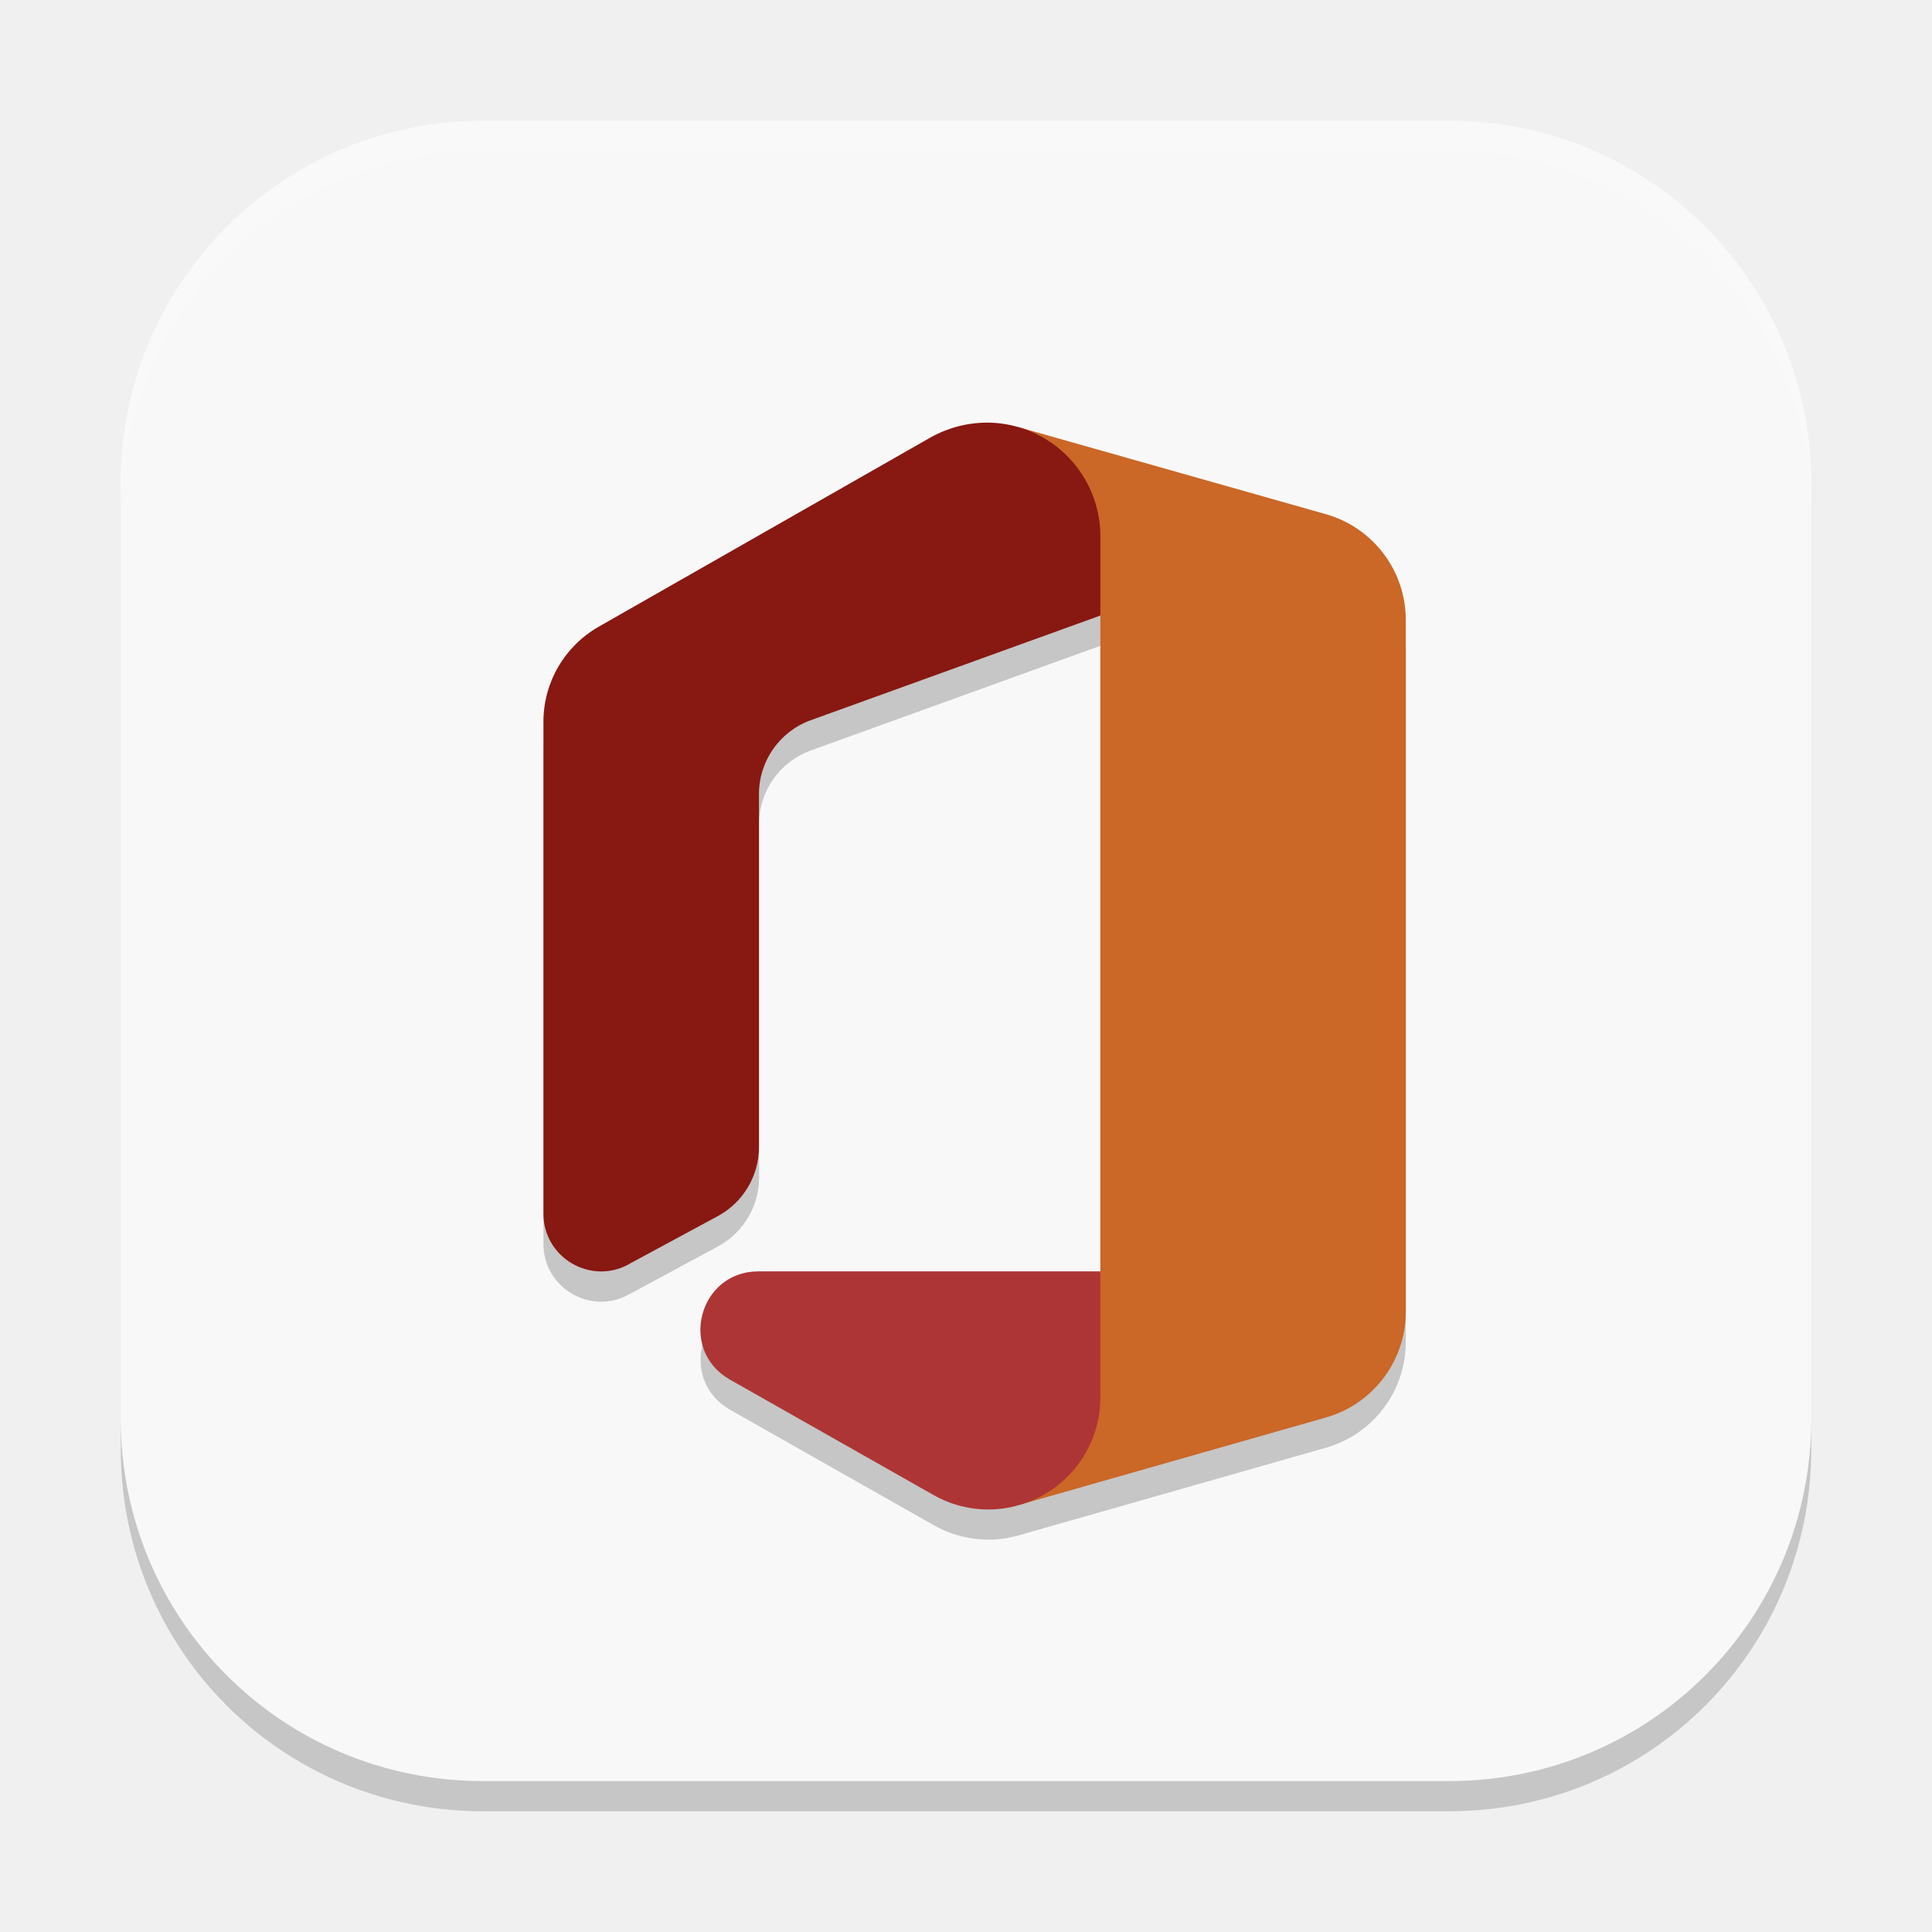
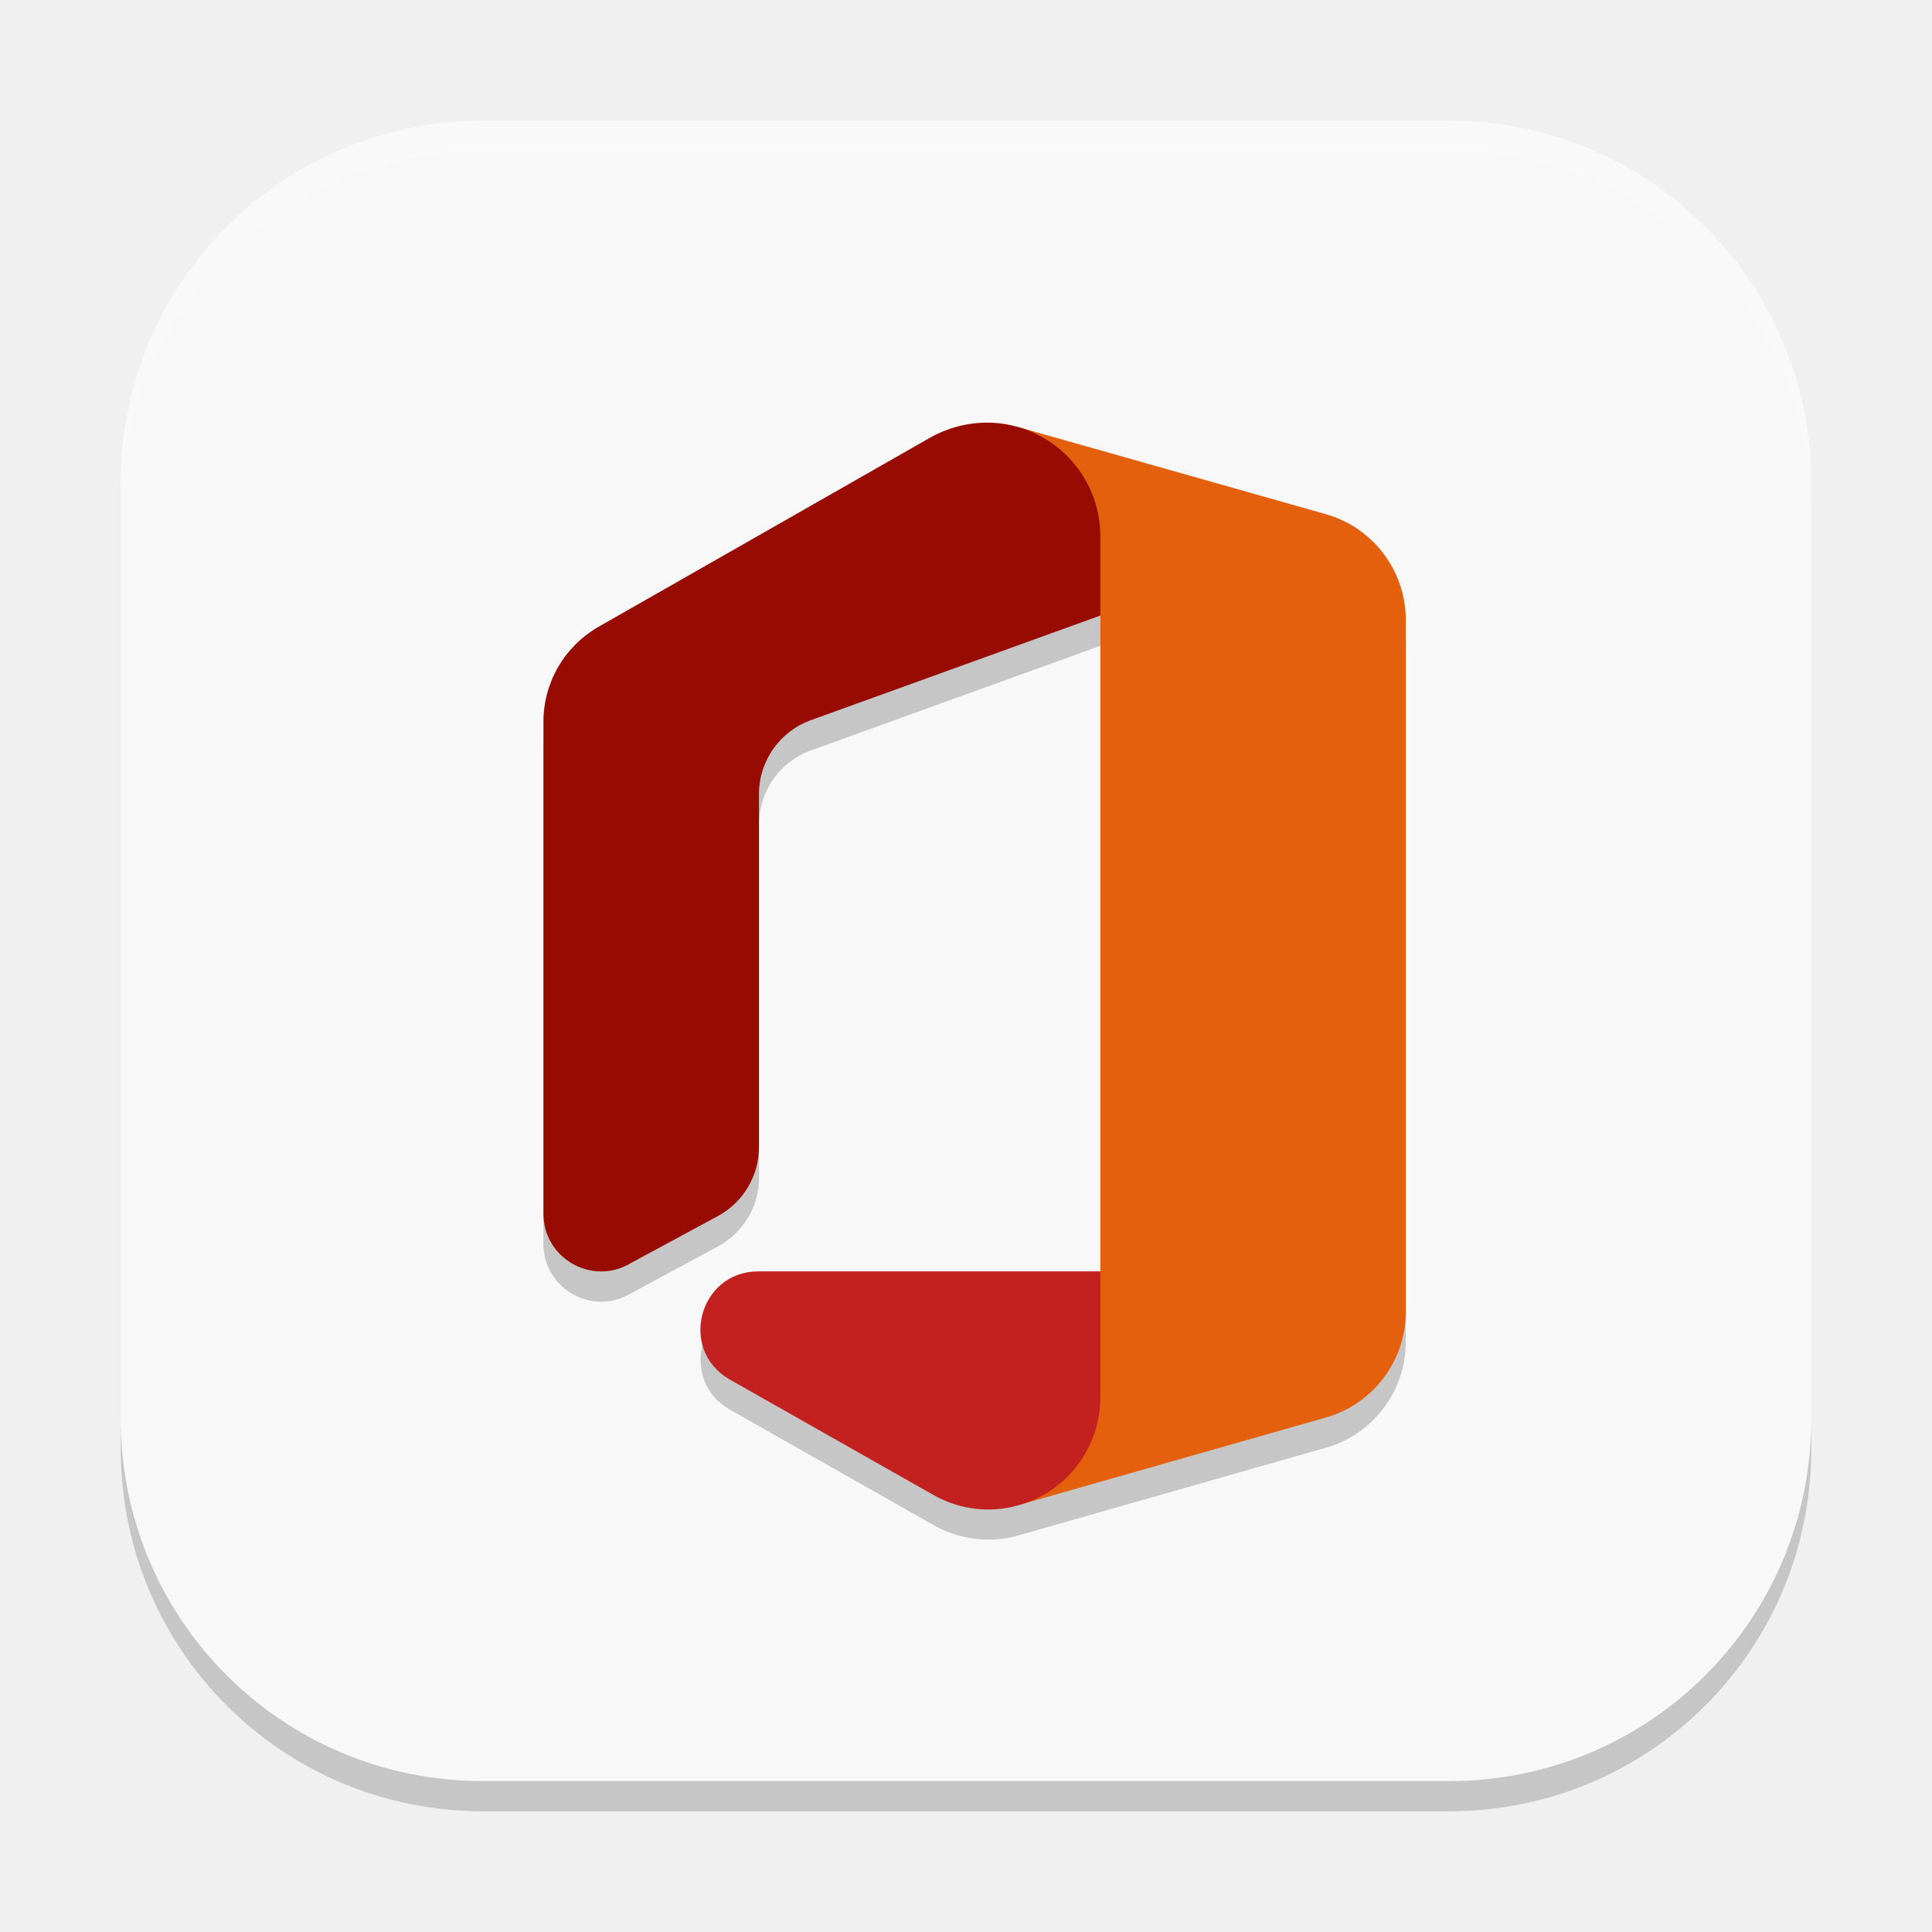
<svg xmlns="http://www.w3.org/2000/svg" width="64" height="64" viewBox="0 0 16.933 16.933" version="1.1" id="svg5">
  <defs id="defs2" />
  <rect style="fill:#f8f8f8;stroke-width:0.265;fill-opacity:1" id="rect846" width="14.817" height="14.817" x="1.058" y="1.058" ry="3.175" />
  <path d="m 8.649,3.969 c -0.173,3.969e-4 -0.344,0.045 -0.495,0.131 l -2.906,1.658 c -0.3,0.171 -0.485,0.489 -0.485,0.835 v 4.308 c -9.79e-4,0.384 0.409,0.629 0.746,0.446 l 0.788,-0.425 c 0.22,-0.121 0.357,-0.352 0.356,-0.603 V 7.223 c 2.91e-4,-0.289 0.18,-0.546 0.452,-0.645 l 2.54,-0.918 v 5.747 h -3.003 c -0.514,0.005 -0.694,0.685 -0.25,0.945 l 1.789,1.014 c 0.147,0.084 0.314,0.128 0.484,0.128 0.091,-6.1e-5 0.182,-0.013 0.269,-0.039 L 11.623,12.688 c 0.412,-0.118 0.697,-0.495 0.698,-0.924 V 5.698 C 12.321,5.268 12.035,4.889 11.622,4.772 L 8.921,4.006 c -0.089,-0.025 -0.18,-0.038 -0.272,-0.038 z" style="isolation:isolate;fill:#000000;fill-opacity:1;stroke-width:0.042;opacity:0.2" id="path2537" />
-   <path d="M 8.921,3.742 9.644,5.395 V 11.143 L 8.932,13.19 11.623,12.423 c 0.412,-0.118 0.697,-0.495 0.698,-0.924 V 5.433 C 12.321,5.003 12.035,4.625 11.622,4.507 Z" style="isolation:isolate;fill:#cb6727;fill-opacity:1;stroke-width:0.042" id="path1272" />
-   <path d="m 5.509,11.081 0.787,-0.425 c 0.22,-0.121 0.356,-0.352 0.356,-0.603 V 6.959 C 6.652,6.67 6.833,6.412 7.104,6.313 L 9.644,5.395 V 4.698 C 9.643,4.254 9.348,3.864 8.921,3.742 8.833,3.717 8.741,3.704 8.649,3.704 v 0 C 8.475,3.705 8.305,3.75 8.154,3.835 L 5.247,5.493 C 4.948,5.664 4.762,5.982 4.763,6.328 v 4.308 c -9.79e-4,0.384 0.409,0.628 0.746,0.446 z" style="isolation:isolate;fill:#881812;fill-opacity:1;stroke-width:0.042" id="path880" />
-   <path d="M 9.644,11.143 H 6.641 c -0.514,0.005 -0.695,0.685 -0.25,0.945 l 1.789,1.014 c 0.147,0.084 0.314,0.128 0.483,0.128 v 0 c 0.091,-6.1e-5 0.182,-0.013 0.269,-0.039 0.422,-0.12 0.713,-0.506 0.712,-0.945 z" style="isolation:isolate;fill:#ae3535;fill-opacity:1;stroke-width:0.042" id="path5755" />
+   <path d="M 8.921,3.742 9.644,5.395 V 11.143 L 8.932,13.19 11.623,12.423 c 0.412,-0.118 0.697,-0.495 0.698,-0.924 V 5.433 C 12.321,5.003 12.035,4.625 11.622,4.507 Z" style="isolation:isolate;fill:#e5600d;fill-opacity:1;stroke-width:0.042" id="path1272" />
+   <path d="m 5.509,11.081 0.787,-0.425 c 0.22,-0.121 0.356,-0.352 0.356,-0.603 V 6.959 C 6.652,6.67 6.833,6.412 7.104,6.313 L 9.644,5.395 V 4.698 C 9.643,4.254 9.348,3.864 8.921,3.742 8.833,3.717 8.741,3.704 8.649,3.704 v 0 C 8.475,3.705 8.305,3.75 8.154,3.835 L 5.247,5.493 C 4.948,5.664 4.762,5.982 4.763,6.328 v 4.308 c -9.79e-4,0.384 0.409,0.628 0.746,0.446 z" style="isolation:isolate;fill:#970b03;fill-opacity:1;stroke-width:0.042" id="path880" />
+   <path d="M 9.644,11.143 H 6.641 c -0.514,0.005 -0.695,0.685 -0.25,0.945 l 1.789,1.014 c 0.147,0.084 0.314,0.128 0.483,0.128 v 0 c 0.091,-6.1e-5 0.182,-0.013 0.269,-0.039 0.422,-0.12 0.713,-0.506 0.712,-0.945 z" style="isolation:isolate;fill:#c32020;fill-opacity:1;stroke-width:0.042" id="path5755" />
  <path id="rect845" style="opacity:0.2;fill:#000000;stroke-width:1" d="M 4 47 L 4 48 C 4 54.648 9.352 60 16 60 L 48 60 C 54.648 60 60 54.648 60 48 L 60 47 C 60 53.648 54.648 59 48 59 L 16 59 C 9.352 59 4 53.648 4 47 z " transform="scale(0.2645833)" />
  <path id="rect843" style="opacity:0.2;fill:#ffffff;stroke-width:1" d="M 16 4 C 9.352 4 4 9.352 4 16 L 4 17 C 4 10.352 9.352 5 16 5 L 48 5 C 54.648 5 60 10.352 60 17 L 60 16 C 60 9.352 54.648 4 48 4 L 16 4 z " transform="scale(0.2645833)" />
</svg>
